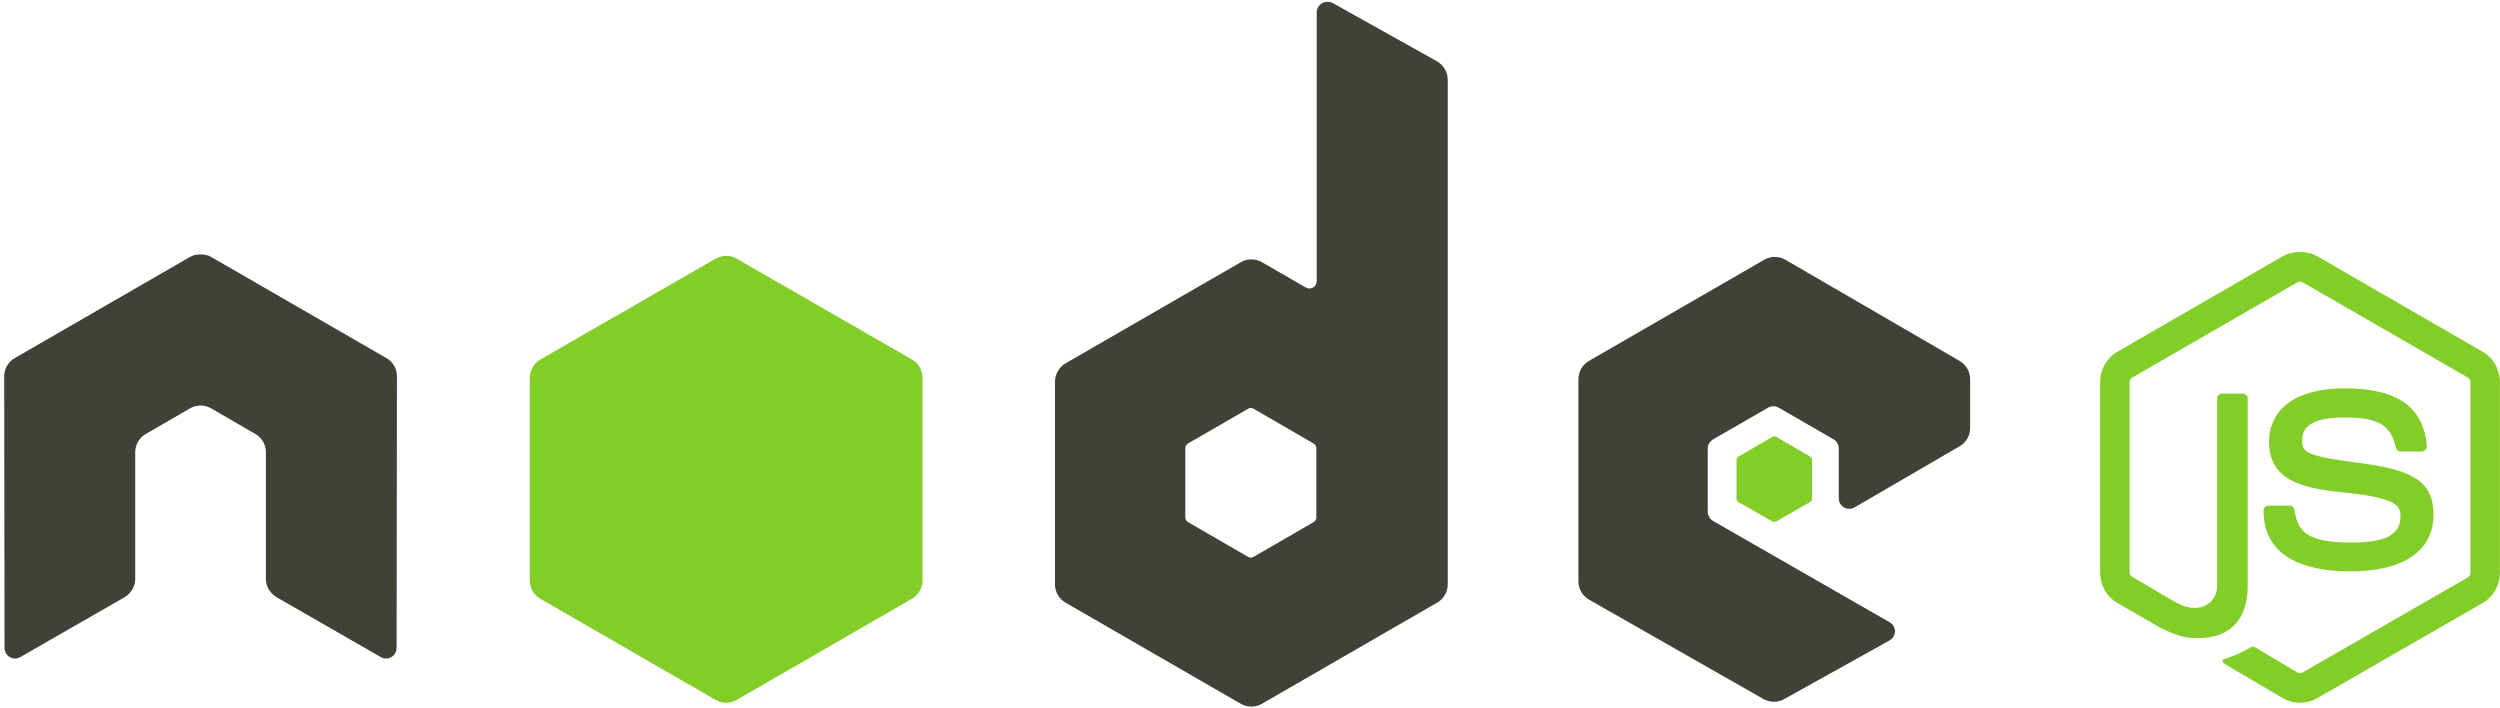
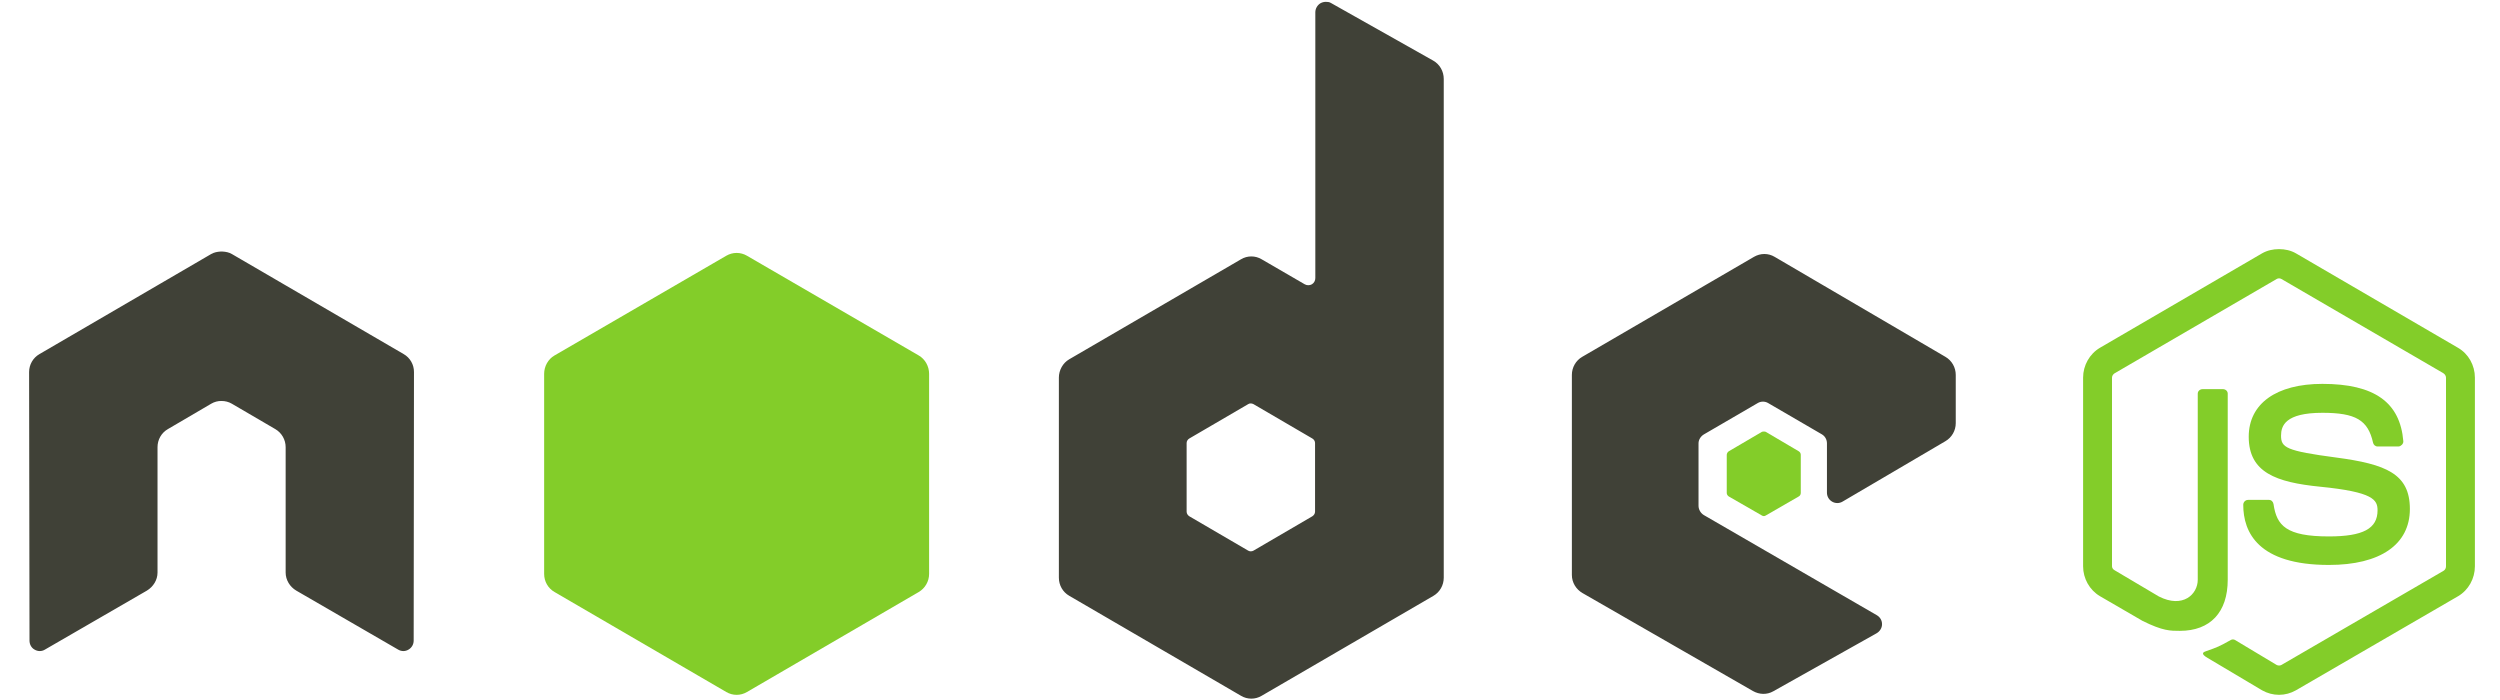
- <svg xmlns="http://www.w3.org/2000/svg" width="2500" height="708" viewBox="0 0 512 145" preserveAspectRatio="xMinYMin meet">
-   <g fill="#83CD29">
-     <path d="M471.05 51.611c-1.244 0-2.454.257-3.525.863l-33.888 19.57c-2.193 1.264-3.526 3.65-3.526 6.189v39.069c0 2.537 1.333 4.92 3.526 6.187l8.85 5.109c4.3 2.119 5.885 2.086 7.842 2.086 6.366 0 10.001-3.863 10.001-10.576V81.542c0-.545-.472-.935-1.007-.935h-4.245c-.544 0-1.007.39-1.007.935v38.566c0 2.975-3.1 5.968-8.13 3.453l-9.21-5.396c-.326-.177-.576-.49-.576-.863v-39.07c0-.37.247-.747.576-.935L470.547 57.8a.998.998 0 0 1 1.007 0l33.817 19.498c.322.194.576.553.576.936v39.069c0 .373-.188.755-.504.935l-33.889 19.498c-.29.173-.69.173-1.007 0l-8.706-5.18a.905.905 0 0 0-.863 0c-2.403 1.362-2.855 1.52-5.109 2.302-.555.194-1.398.495.288 1.44l11.368 6.69a6.995 6.995 0 0 0 3.526.936 6.949 6.949 0 0 0 3.525-.935l33.889-19.499c2.193-1.275 3.525-3.65 3.525-6.187v-39.07c0-2.538-1.332-4.92-3.525-6.187l-33.889-19.57c-1.062-.607-2.28-.864-3.525-.864z" />
-     <path d="M480.116 79.528c-9.65 0-15.397 4.107-15.397 10.937 0 7.408 5.704 9.444 14.966 10.36 11.08 1.085 11.943 2.712 11.943 4.893 0 3.783-3.016 5.396-10.144 5.396-8.957 0-10.925-2.236-11.584-6.691-.078-.478-.447-.864-.936-.864h-4.389c-.54 0-1.007.466-1.007 1.008 0 5.703 3.102 12.447 17.916 12.447 10.723 0 16.908-4.209 16.908-11.584 0-7.31-4.996-9.273-15.398-10.648-10.51-1.391-11.512-2.072-11.512-4.533 0-2.032.85-4.75 8.634-4.75 6.954 0 9.524 1.5 10.577 6.189.092.44.48.791.935.791h4.39c.27 0 .532-.166.719-.36.184-.207.314-.44.288-.719-.68-8.074-6.064-11.872-16.909-11.872z" />
+ <svg xmlns="http://www.w3.org/2000/svg" width="100px" height="28px" viewBox="0 0 98 28" version="1.1">
+   <g id="surface1">
+     <path style=" stroke:none;fill-rule:nonzero;fill:rgb(51.373%,80.392%,16.078%);fill-opacity:1;" d="M 90.16 9.965 C 89.922 9.965 89.691 10.016 89.484 10.133 L 83 13.91 C 82.582 14.156 82.324 14.617 82.324 15.105 L 82.324 22.652 C 82.324 23.141 82.582 23.602 83 23.848 L 84.695 24.832 C 85.516 25.242 85.82 25.234 86.195 25.234 C 87.414 25.234 88.109 24.488 88.109 23.191 L 88.109 15.746 C 88.109 15.641 88.02 15.566 87.918 15.566 L 87.105 15.566 C 87 15.566 86.91 15.641 86.91 15.746 L 86.91 23.191 C 86.91 23.77 86.316 24.348 85.355 23.859 L 83.594 22.816 C 83.531 22.785 83.48 22.723 83.48 22.652 L 83.48 15.105 C 83.48 15.035 83.527 14.961 83.594 14.926 L 90.066 11.16 C 90.125 11.125 90.199 11.125 90.258 11.16 L 96.73 14.926 C 96.793 14.965 96.84 15.035 96.84 15.105 L 96.84 22.652 C 96.84 22.723 96.805 22.797 96.742 22.832 L 90.258 26.598 C 90.203 26.629 90.125 26.629 90.066 26.598 L 88.398 25.598 C 88.348 25.57 88.285 25.57 88.234 25.598 C 87.773 25.859 87.688 25.891 87.254 26.043 C 87.148 26.078 86.988 26.137 87.309 26.32 L 89.484 27.613 C 89.691 27.73 89.926 27.793 90.16 27.793 C 90.398 27.793 90.629 27.73 90.836 27.613 L 97.324 23.848 C 97.742 23.602 97.996 23.141 97.996 22.652 L 97.996 15.105 C 97.996 14.617 97.742 14.156 97.324 13.914 L 90.836 10.133 C 90.633 10.016 90.398 9.965 90.16 9.965 Z M 90.16 9.965 " />
+     <path style=" stroke:none;fill-rule:nonzero;fill:rgb(51.373%,80.392%,16.078%);fill-opacity:1;" d="M 91.895 15.355 C 90.051 15.355 88.949 16.148 88.949 17.469 C 88.949 18.898 90.039 19.293 91.812 19.469 C 93.934 19.68 94.102 19.992 94.102 20.414 C 94.102 21.145 93.523 21.457 92.156 21.457 C 90.445 21.457 90.066 21.023 89.941 20.164 C 89.926 20.07 89.855 19.996 89.762 19.996 L 88.922 19.996 C 88.816 19.996 88.73 20.086 88.73 20.191 C 88.73 21.293 89.324 22.598 92.156 22.598 C 94.211 22.598 95.395 21.781 95.395 20.359 C 95.395 18.949 94.438 18.566 92.445 18.301 C 90.434 18.035 90.242 17.902 90.242 17.426 C 90.242 17.035 90.406 16.512 91.895 16.512 C 93.227 16.512 93.719 16.801 93.922 17.707 C 93.938 17.789 94.012 17.859 94.102 17.859 L 94.941 17.859 C 94.992 17.859 95.043 17.824 95.078 17.789 C 95.113 17.75 95.137 17.703 95.133 17.648 C 95.004 16.09 93.973 15.355 91.895 15.355 Z M 91.895 15.355 " />
+     <path style=" stroke:none;fill-rule:nonzero;fill:rgb(25.098%,25.49%,21.569%);fill-opacity:1;" d="M 52.027 0.074 C 51.957 0.074 51.883 0.094 51.82 0.129 C 51.695 0.203 51.613 0.344 51.613 0.492 L 51.613 11.121 C 51.613 11.223 51.566 11.316 51.477 11.371 C 51.387 11.422 51.277 11.422 51.188 11.371 L 49.465 10.371 C 49.211 10.219 48.895 10.219 48.641 10.371 L 41.77 14.371 C 41.512 14.52 41.355 14.809 41.355 15.105 L 41.355 23.109 C 41.355 23.41 41.512 23.684 41.77 23.832 L 48.641 27.832 C 48.895 27.984 49.211 27.984 49.465 27.832 L 56.34 23.832 C 56.594 23.684 56.75 23.406 56.75 23.109 L 56.75 3.16 C 56.75 2.852 56.59 2.57 56.324 2.422 L 52.234 0.117 C 52.172 0.078 52.098 0.074 52.027 0.074 Z M 7.82 10.062 C 7.691 10.07 7.566 10.094 7.449 10.16 L 0.578 14.164 C 0.32 14.312 0.164 14.586 0.164 14.883 L 0.18 25.625 C 0.18 25.773 0.254 25.914 0.383 25.984 C 0.512 26.062 0.672 26.062 0.797 25.984 L 4.875 23.625 C 5.133 23.469 5.301 23.199 5.301 22.902 L 5.301 17.887 C 5.301 17.586 5.457 17.312 5.715 17.164 L 7.449 16.148 C 7.574 16.074 7.719 16.035 7.863 16.039 C 8.004 16.039 8.148 16.074 8.273 16.148 L 10.012 17.164 C 10.266 17.312 10.426 17.586 10.426 17.887 L 10.426 22.902 C 10.426 23.199 10.594 23.473 10.852 23.625 L 14.926 25.984 C 15.055 26.062 15.215 26.062 15.34 25.984 C 15.469 25.91 15.547 25.773 15.547 25.625 L 15.559 14.883 C 15.562 14.586 15.402 14.309 15.148 14.164 L 8.273 10.16 C 8.16 10.094 8.035 10.07 7.902 10.062 Z M 69.574 10.16 C 69.43 10.16 69.289 10.199 69.16 10.273 L 62.289 14.273 C 62.031 14.422 61.875 14.699 61.875 14.996 L 61.875 23 C 61.875 23.301 62.043 23.574 62.301 23.723 L 69.117 27.641 C 69.371 27.785 69.676 27.797 69.93 27.652 L 74.062 25.332 C 74.191 25.258 74.281 25.121 74.281 24.973 C 74.285 24.82 74.203 24.684 74.074 24.609 L 67.164 20.609 C 67.031 20.535 66.941 20.383 66.941 20.234 L 66.941 17.734 C 66.941 17.582 67.035 17.445 67.164 17.371 L 69.312 16.121 C 69.438 16.047 69.598 16.047 69.723 16.121 L 71.871 17.371 C 72 17.445 72.078 17.582 72.078 17.734 L 72.078 19.707 C 72.078 19.855 72.156 19.992 72.285 20.066 C 72.414 20.141 72.57 20.141 72.699 20.066 L 76.816 17.648 C 77.07 17.5 77.23 17.227 77.23 16.926 L 77.23 14.996 C 77.23 14.699 77.074 14.422 76.816 14.273 L 69.984 10.273 C 69.859 10.199 69.719 10.16 69.574 10.16 Z M 49.023 16.137 C 49.062 16.137 49.102 16.145 49.137 16.164 L 51.492 17.539 C 51.555 17.574 51.602 17.645 51.602 17.719 L 51.602 20.469 C 51.602 20.543 51.555 20.613 51.492 20.652 L 49.137 22.027 C 49.07 22.062 48.992 22.062 48.93 22.027 L 46.574 20.652 C 46.512 20.613 46.465 20.543 46.465 20.469 L 46.465 17.719 C 46.465 17.645 46.512 17.574 46.574 17.539 L 48.93 16.164 C 48.957 16.145 48.992 16.137 49.027 16.137 Z M 49.023 16.137 " />
+     <path style=" stroke:none;fill-rule:nonzero;fill:rgb(51.373%,80.392%,16.078%);fill-opacity:1;" d="M 28.465 10.117 C 28.32 10.117 28.18 10.156 28.051 10.23 L 21.18 14.219 C 20.922 14.367 20.766 14.656 20.766 14.953 L 20.766 22.957 C 20.766 23.258 20.922 23.531 21.18 23.68 L 28.051 27.68 C 28.309 27.832 28.621 27.832 28.879 27.68 L 35.75 23.68 C 36.004 23.531 36.164 23.254 36.164 22.957 L 36.164 14.953 C 36.164 14.656 36.008 14.367 35.75 14.219 L 28.879 10.23 C 28.754 10.156 28.609 10.117 28.465 10.117 Z M 69.559 17.262 C 69.531 17.262 69.5 17.262 69.477 17.273 L 68.152 18.051 C 68.105 18.082 68.074 18.133 68.07 18.191 L 68.07 19.719 C 68.07 19.777 68.105 19.828 68.152 19.859 L 69.477 20.621 C 69.527 20.652 69.578 20.652 69.629 20.621 L 70.949 19.859 C 71 19.832 71.031 19.777 71.031 19.719 L 71.031 18.191 C 71.031 18.133 71 18.082 70.949 18.051 L 69.629 17.273 C 69.602 17.262 69.586 17.262 69.559 17.262 Z M 69.559 17.262 " />
  </g>
-   <path d="M271.821.383a2.181 2.181 0 0 0-1.08.287 2.18 2.18 0 0 0-1.079 1.871v55.042c0 .54-.251 1.024-.719 1.295a1.501 1.501 0 0 1-1.511 0l-8.994-5.18a4.31 4.31 0 0 0-4.317 0l-35.903 20.721c-1.342.775-2.158 2.264-2.158 3.814v41.443c0 1.548.817 2.966 2.158 3.741l35.903 20.722a4.3 4.3 0 0 0 4.317 0l35.903-20.722a4.308 4.308 0 0 0 2.159-3.741V16.356a4.386 4.386 0 0 0-2.23-3.814L272.9.598c-.335-.187-.707-.22-1.079-.215zM40.861 52.115c-.684.027-1.328.147-1.942.503L3.015 73.34a4.3 4.3 0 0 0-2.158 3.741L.929 132.7c0 .773.399 1.492 1.079 1.87a2.096 2.096 0 0 0 2.159 0l21.297-12.231c1.349-.802 2.23-2.196 2.23-3.742V92.623c0-1.55.815-2.972 2.159-3.742l9.065-5.252a4.251 4.251 0 0 1 2.159-.576c.74 0 1.5.185 2.158.576l9.066 5.252a4.296 4.296 0 0 1 2.159 3.742v25.973c0 1.546.89 2.95 2.23 3.742l21.297 12.232a2.096 2.096 0 0 0 2.159 0 2.164 2.164 0 0 0 1.08-1.871l.07-55.618a4.28 4.28 0 0 0-2.158-3.741L43.235 52.618c-.607-.356-1.253-.475-1.942-.503h-.432zm322.624.503c-.75 0-1.485.19-2.158.576l-35.903 20.722a4.306 4.306 0 0 0-2.159 3.741V119.1c0 1.559.878 2.971 2.23 3.742l35.616 20.29c1.315.75 2.921.807 4.245.07l21.585-12.015c.685-.38 1.148-1.09 1.151-1.87a2.126 2.126 0 0 0-1.079-1.871l-36.119-20.722c-.676-.386-1.151-1.167-1.151-1.943v-12.95c0-.775.48-1.485 1.151-1.871l11.224-6.476a2.155 2.155 0 0 1 2.159 0L375.5 89.96a2.152 2.152 0 0 1 1.08 1.87v10.217a2.15 2.15 0 0 0 1.079 1.87c.673.389 1.487.39 2.158 0L401.331 91.4a4.325 4.325 0 0 0 2.159-3.742v-10c0-1.545-.82-2.966-2.159-3.742l-35.687-20.722a4.279 4.279 0 0 0-2.159-.575zm-107.35 30.939c.188 0 .408.046.576.143l12.304 7.123c.334.193.576.55.576.935v14.246c0 .387-.24.743-.576.936l-12.304 7.123a1.088 1.088 0 0 1-1.079 0l-12.303-7.123c-.335-.194-.576-.549-.576-.936V91.758c0-.386.242-.74.576-.935l12.303-7.122a.948.948 0 0 1 .504-.143v-.001z" fill="#404137" />
-   <path d="M148.714 52.402c-.748 0-1.488.19-2.158.576l-35.903 20.65c-1.343.773-2.159 2.265-2.159 3.813v41.443c0 1.55.817 2.966 2.159 3.742l35.903 20.721a4.297 4.297 0 0 0 4.317 0l35.903-20.721a4.308 4.308 0 0 0 2.158-3.742V77.441c0-1.55-.816-3.04-2.158-3.813l-35.903-20.65a4.297 4.297 0 0 0-2.159-.576zM363.413 89.385c-.143 0-.302 0-.431.072l-6.907 4.029a.84.84 0 0 0-.432.72v7.914c0 .298.172.571.432.72l6.907 3.957c.259.15.535.15.791 0l6.907-3.958a.846.846 0 0 0 .432-.719v-7.915a.846.846 0 0 0-.432-.719l-6.907-4.03c-.128-.075-.216-.07-.36-.07z" fill="#83CD29" />
</svg>
